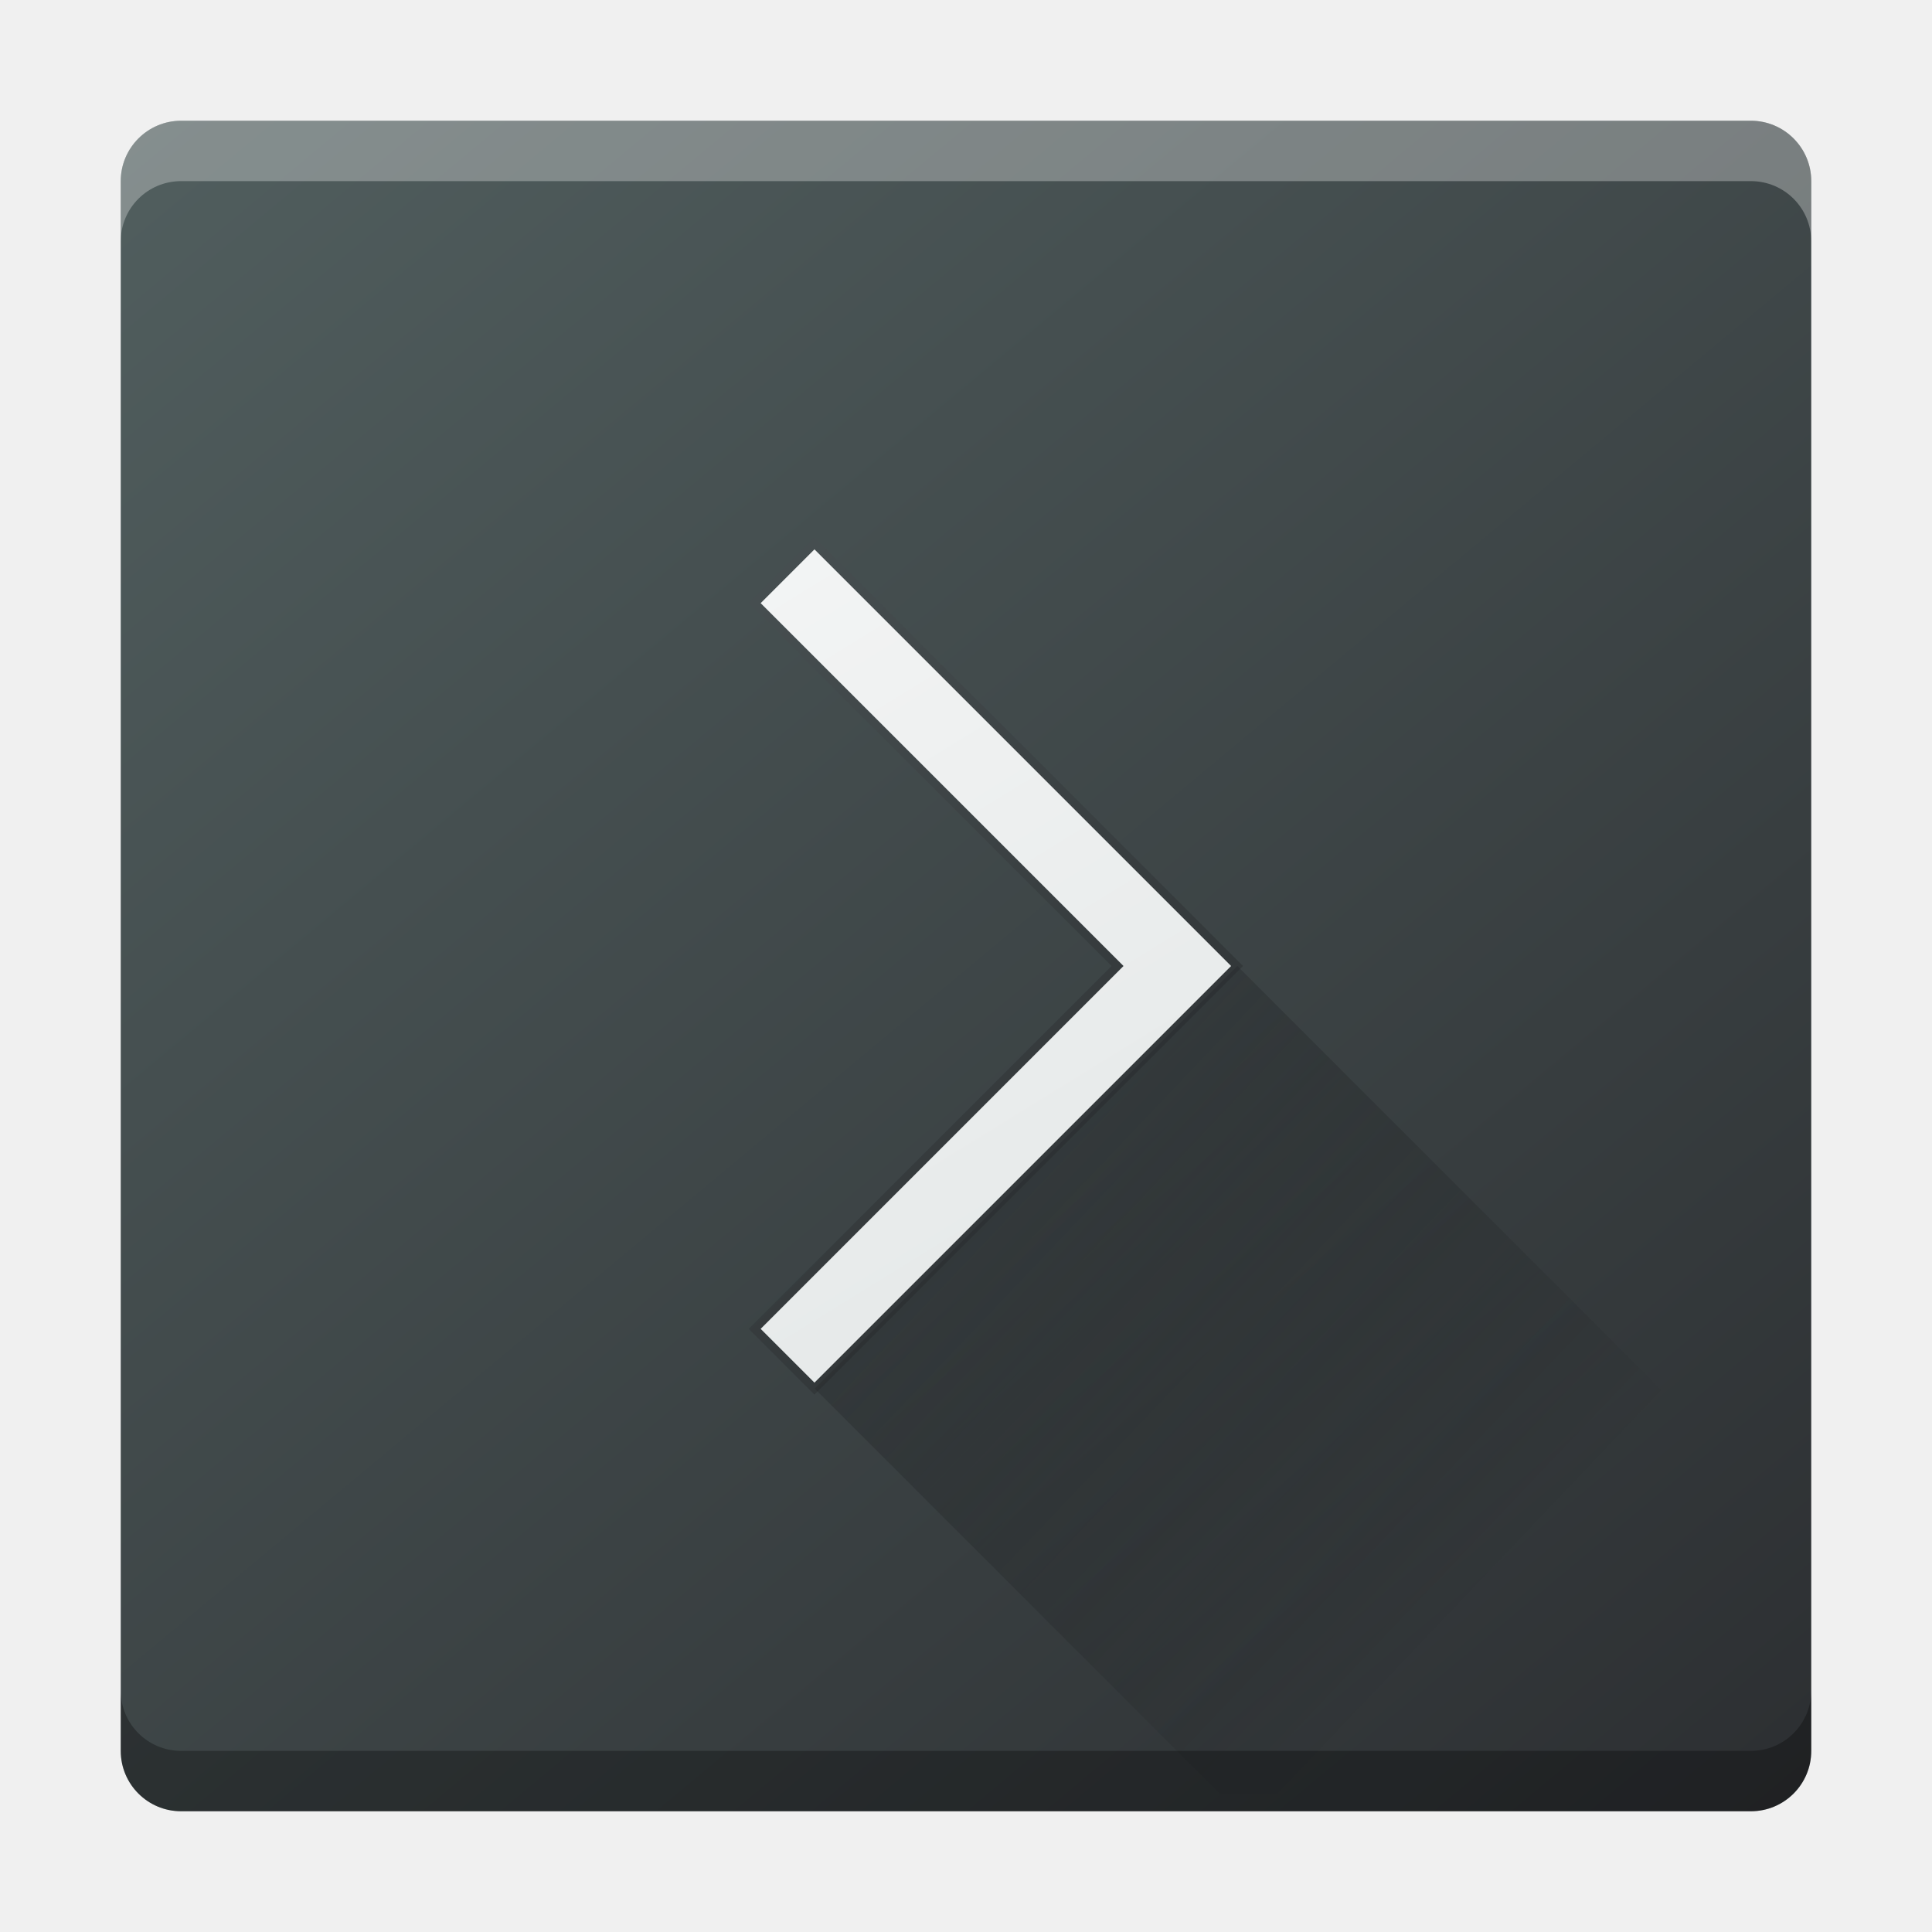
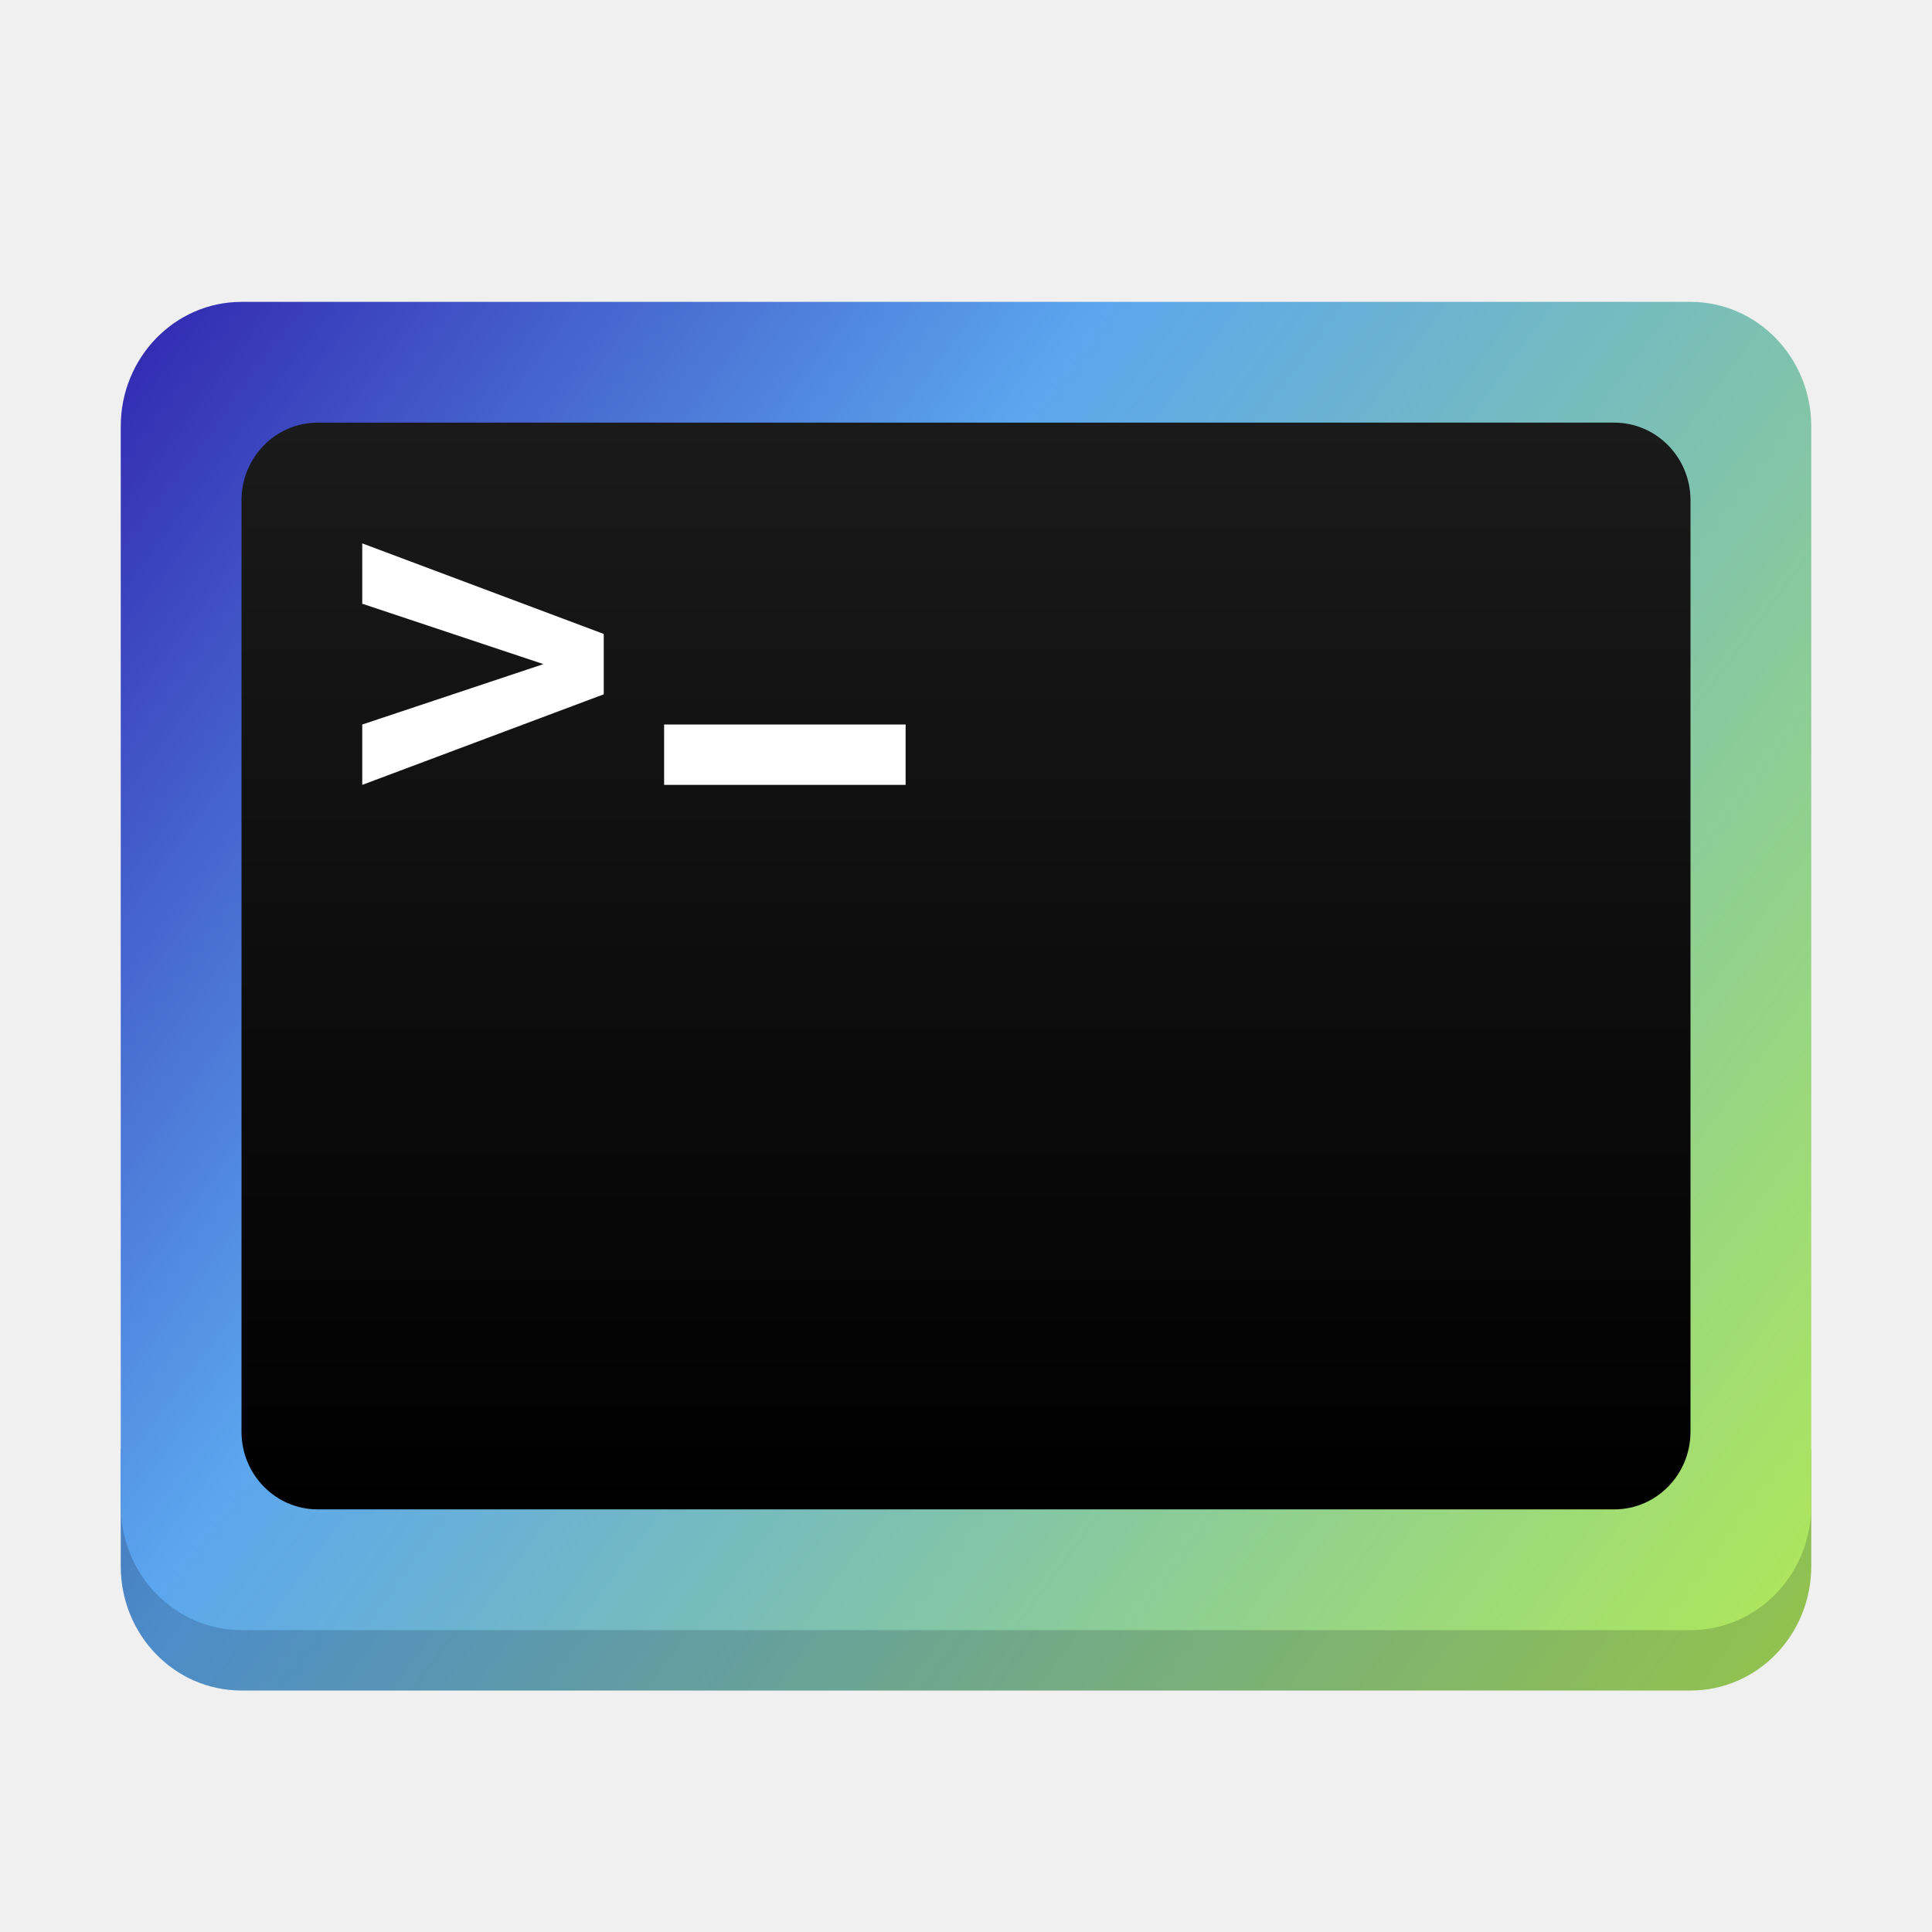
- <svg xmlns="http://www.w3.org/2000/svg" xmlns:xlink="http://www.w3.org/1999/xlink" width="32" height="32" viewBox="0 0 32 32" id="svg6329" version="1.1">
-   <defs id="defs6331">
-     <linearGradient id="c" y1="527.014" x1="406.501" y2="539.825" x2="419.974" gradientUnits="userSpaceOnUse" gradientTransform="matrix(0.6999997,0,0,0.6999997,-269.9989,669.7024)">
-       <stop stop-color="#292c2f" id="stop17" />
-       <stop offset="1" stop-opacity="0" id="stop19" />
+ <svg xmlns="http://www.w3.org/2000/svg" xmlns:xlink="http://www.w3.org/1999/xlink" width="32" height="32" version="1.1" viewBox="0 0 32 32">
+   <defs>
+     <linearGradient id="linearGradient874">
+       <stop stop-color="#3125af" offset="0" />
+       <stop stop-color="#5ba6ee" offset=".367" />
+       <stop stop-color="#afe859" offset="1" />
    </linearGradient>
-     <linearGradient gradientTransform="matrix(0.6999997,0,0,0.6999997,-0.8000067,1019.562)" id="b" y1="43.723" y2="7.308" x2="9.344" gradientUnits="userSpaceOnUse" x1="31.82">
-       <stop stop-color="#536161" id="stop12" style="stop-color:#dce1e1;stop-opacity:1" />
-       <stop offset="1" stop-color="#f4f5f5" id="stop14" style="stop-color:#fbfbfb;stop-opacity:1" />
+     <linearGradient id="linearGradient923" x1="3" x2="45" y1="8" y2="40" gradientTransform="matrix(.6666667 0 0 .6875 1.7740283e-6 1019.862)" gradientUnits="userSpaceOnUse" xlink:href="#linearGradient874" />
+     <linearGradient id="linearGradient933" x1="43" x2="43" y1="38" y2="10" gradientTransform="matrix(.631579 0 0 .6428571 .842107 1020.934)" gradientUnits="userSpaceOnUse">
+       <stop offset="0" />
+       <stop stop-color="#1a1a1a" offset="1" />
    </linearGradient>
-     <linearGradient gradientTransform="matrix(0.6999997,0,0,0.6999997,-0.8000067,1019.562)" xlink:href="#linearGradient4175" id="linearGradient4181" x1="28.407" y1="26.08" x2="17.319" y2="15.302" gradientUnits="userSpaceOnUse" />
-     <linearGradient id="linearGradient4175">
-       <stop style="stop-color:#33383a;stop-opacity:1;" offset="0" id="stop4177" />
-       <stop style="stop-color:#485052;stop-opacity:1" offset="1" id="stop4179" />
-     </linearGradient>
-     <linearGradient id="a" y1="547.634" y2="499.679" x2="388.865" gradientUnits="userSpaceOnUse" gradientTransform="matrix(0.6999997,0,0,0.6999997,-269.9989,669.7024)" x1="428.816">
-       <stop stop-color="#2a2c2f" id="stop7" />
-       <stop offset="1" stop-color="#536161" id="stop9" />
-     </linearGradient>
+     <linearGradient id="linearGradient923-3" x1="3" x2="45" y1="8" y2="40" gradientTransform="matrix(.6666667 0 0 .6875 1.8e-6 -.5)" gradientUnits="userSpaceOnUse" xlink:href="#linearGradient874" />
  </defs>
-   <g id="layer1" transform="translate(0,-1020.362)">
-     <rect style="fill:url(#a)" id="rect23" height="28" rx="1" y="1022.362" x="2" width="28" ry="1" />
-     <path style="fill:url(#b);stroke:url(#linearGradient4181);stroke-width:0.14;stroke-miterlimit:4;stroke-dasharray:none;stroke-opacity:1" id="path27" d="m 13.49,1029.362 -0.99,0.99 6.01,6.01 -6.01,6.01 0.99,0.99 7,-7 -0.99,-0.99 z" />
-     <path d="m 13.494,1043.362 6.71,6.71 9.8,0 0,-4.2 -9.51,-9.51 z" id="path31" style="opacity:0.4;fill:url(#c);fill-rule:evenodd" />
-     <path style="fill:#ffffff;color:#000000;clip-rule:nonzero;display:inline;overflow:visible;visibility:visible;opacity:0.3;isolation:auto;mix-blend-mode:normal;color-interpolation:sRGB;color-interpolation-filters:linearRGB;solid-color:#000000;solid-opacity:1;fill-opacity:1;fill-rule:nonzero;stroke-width:1;stroke-linecap:butt;stroke-linejoin:miter;stroke-miterlimit:4;stroke-dasharray:none;stroke-dashoffset:0;stroke-opacity:1;filter-blend-mode:normal;filter-gaussianBlur-deviation:0;color-rendering:auto;image-rendering:auto;shape-rendering:auto;text-rendering:auto;enable-background:accumulate" d="M 3 2 C 2.446 2 2 2.446 2 3 L 2 4 C 2 3.446 2.446 3 3 3 L 29 3 C 29.554 3 30 3.446 30 4 L 30 3 C 30 2.446 29.554 2 29 2 L 3 2 z " transform="translate(0,1020.362)" id="rect7042" />
-     <path id="path7077" d="m 3,1050.362 c -0.554,0 -1,-0.446 -1,-1 l 0,-1 c 0,0.554 0.446,1 1,1 l 26,0 c 0.554,0 1,-0.446 1,-1 l 0,1 c 0,0.554 -0.446,1 -1,1 l -26,0 z" style="color:#000000;clip-rule:nonzero;display:inline;overflow:visible;visibility:visible;opacity:0.3;isolation:auto;mix-blend-mode:normal;color-interpolation:sRGB;color-interpolation-filters:linearRGB;solid-color:#000000;solid-opacity:1;fill:#000000;fill-opacity:1;fill-rule:nonzero;stroke-width:1;stroke-linecap:butt;stroke-linejoin:miter;stroke-miterlimit:4;stroke-dasharray:none;stroke-dashoffset:0;stroke-opacity:1;color-rendering:auto;image-rendering:auto;shape-rendering:auto;text-rendering:auto;enable-background:accumulate;filter-blend-mode:normal;filter-gaussianBlur-deviation:0" />
+   <g transform="translate(0,-1020.362)">
+     <g transform="translate(0,1)" stroke-width=".647">
+       <path transform="translate(0,1020.362)" d="m2 23v1.938c0 1.143 0.892 2.062 2 2.062h24c1.108 0 2-0.92 2-2.062v-1.938z" fill="url(#linearGradient923-3)" />
+       <path d="m2 1043.362v1.938c0 1.143 0.892 2.062 2 2.062h24c1.108 0 2-0.92 2-2.062v-1.938z" fill-opacity=".157" />
+     </g>
+     <g>
+       <rect x="2" y="1025.362" width="28" height="22" rx="2" ry="2.062" fill="url(#linearGradient923)" stroke-width=".647" />
+       <rect x="4" y="1027.362" width="24" height="18" rx="1.263" ry="1.286" fill="url(#linearGradient933)" stroke-width=".637" />
+       <path d="m6 1030.362v-1l4 1.5v1l-4 1.5v-1l3-1z" fill="#fff" />
+       <path d="m15 1032.362v1h-4v-1z" fill="#fff" />
+     </g>
  </g>
</svg>
